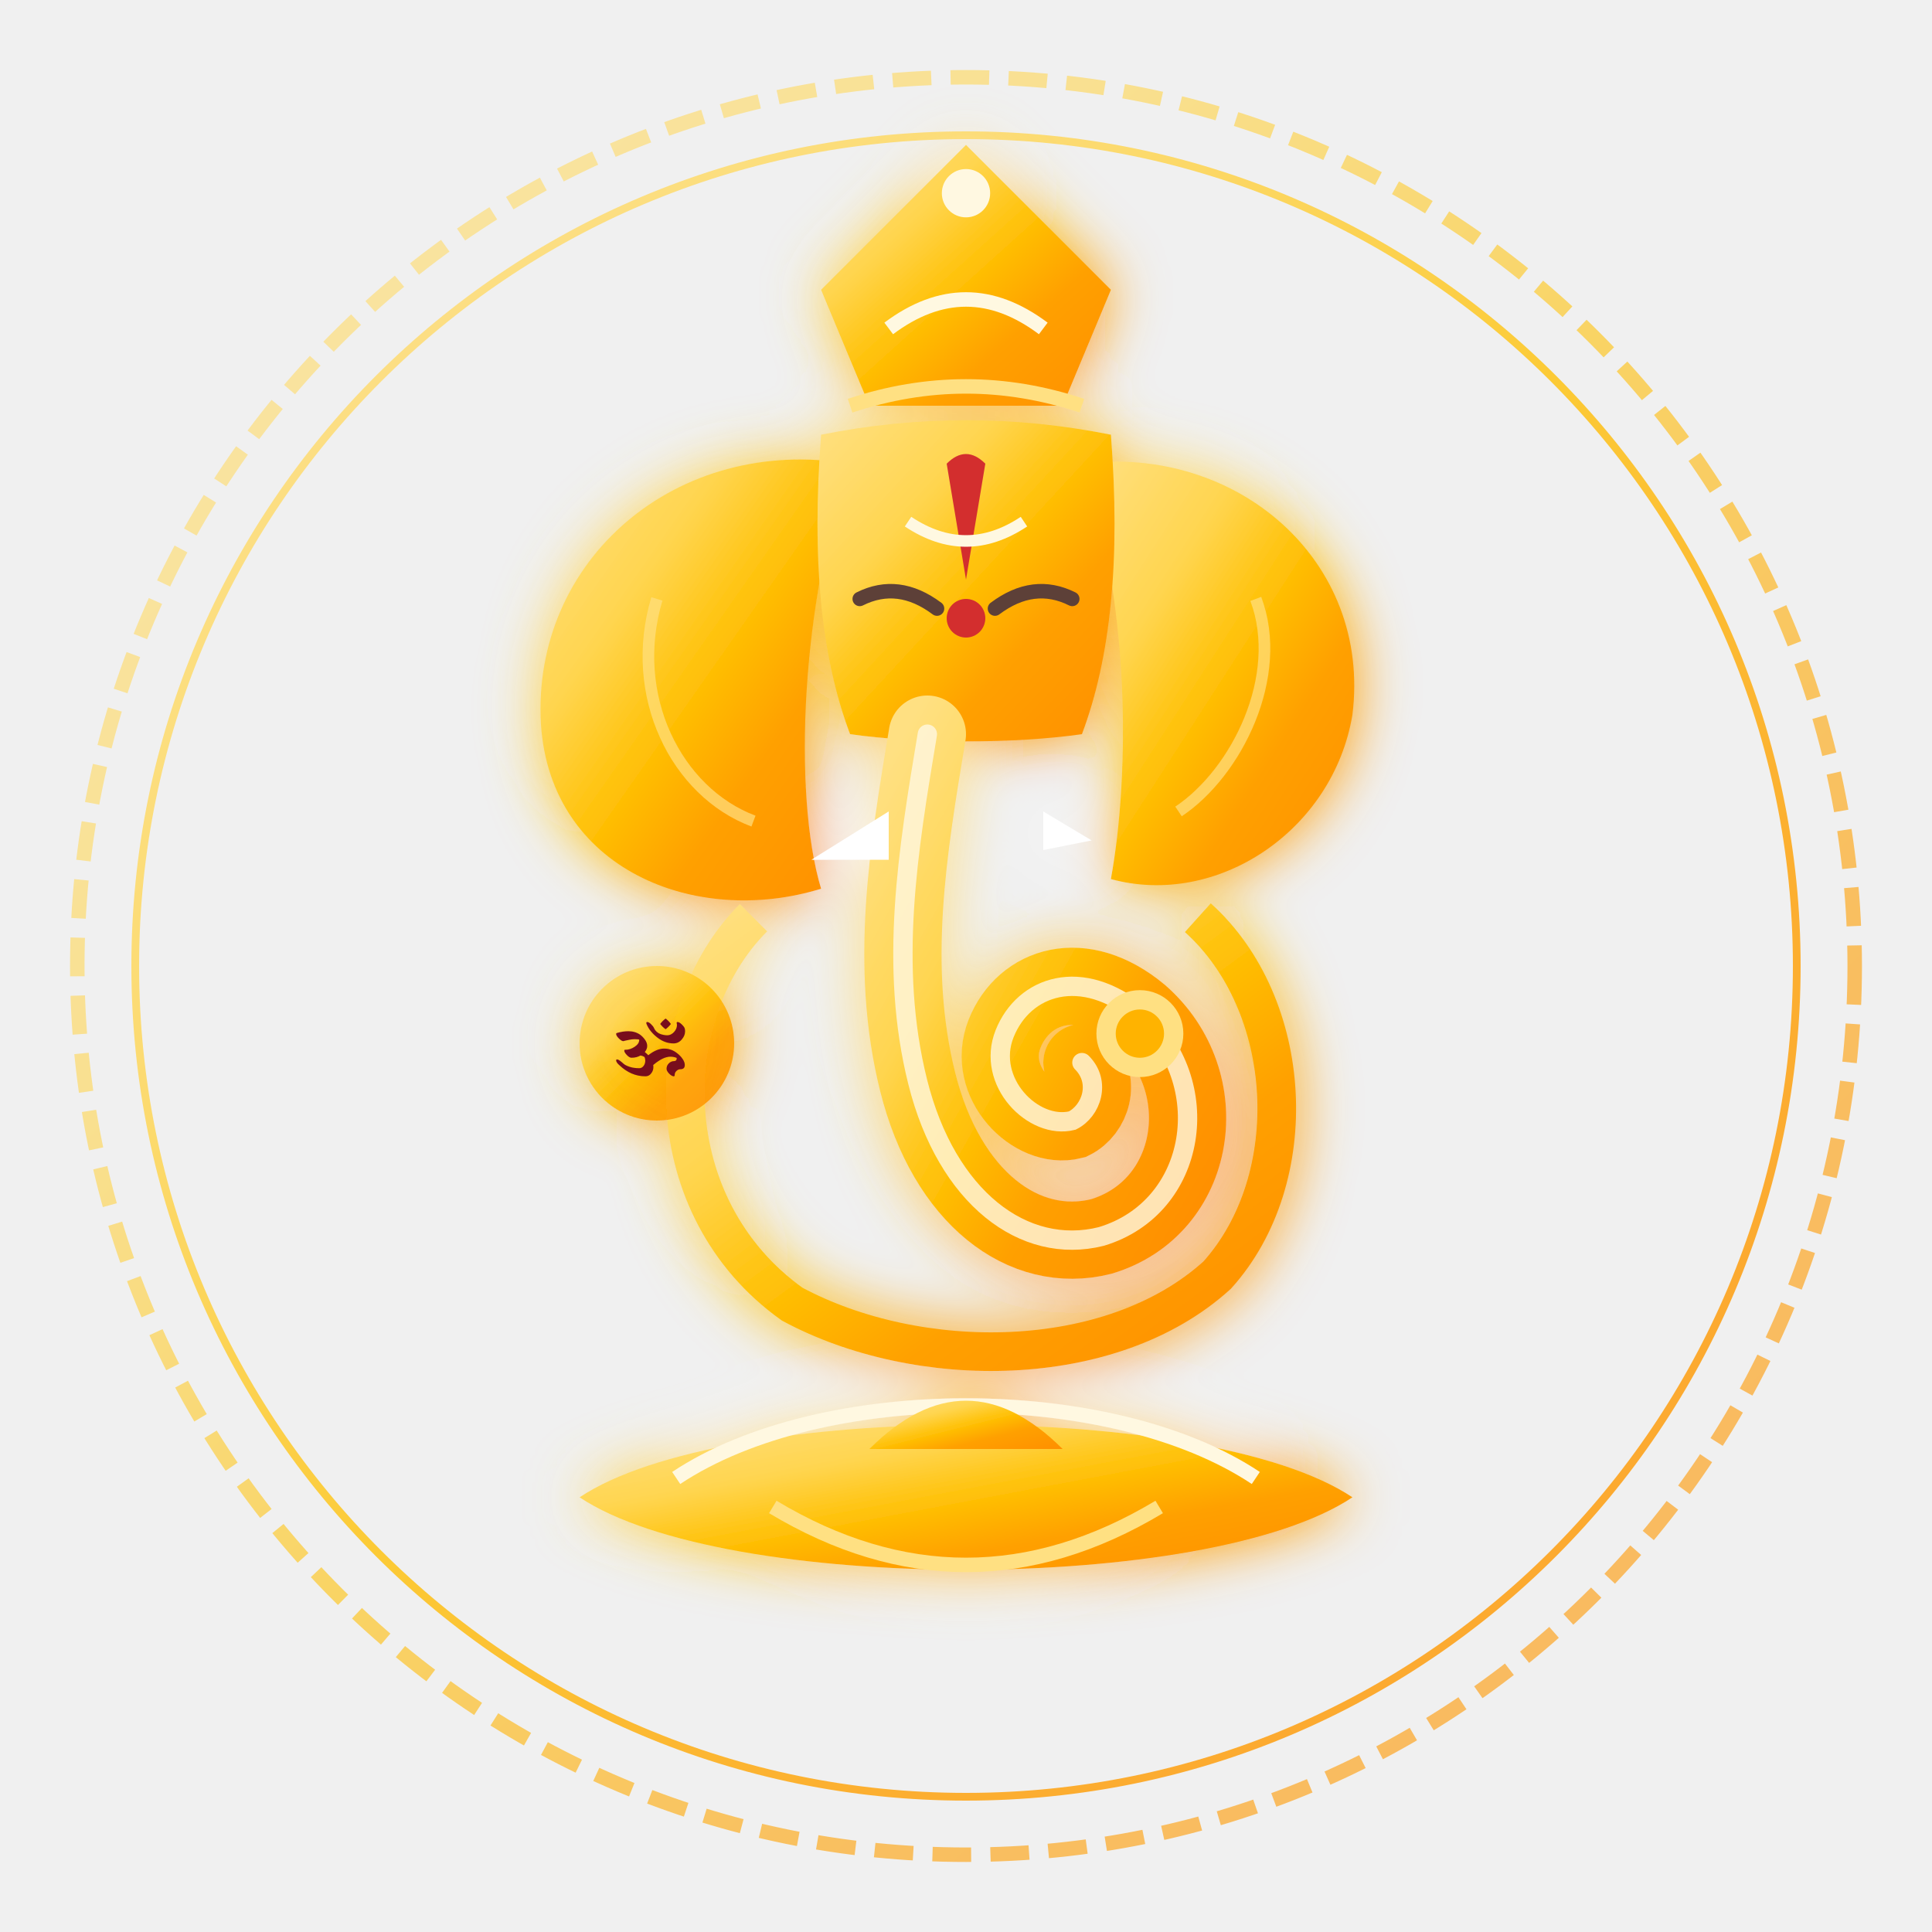
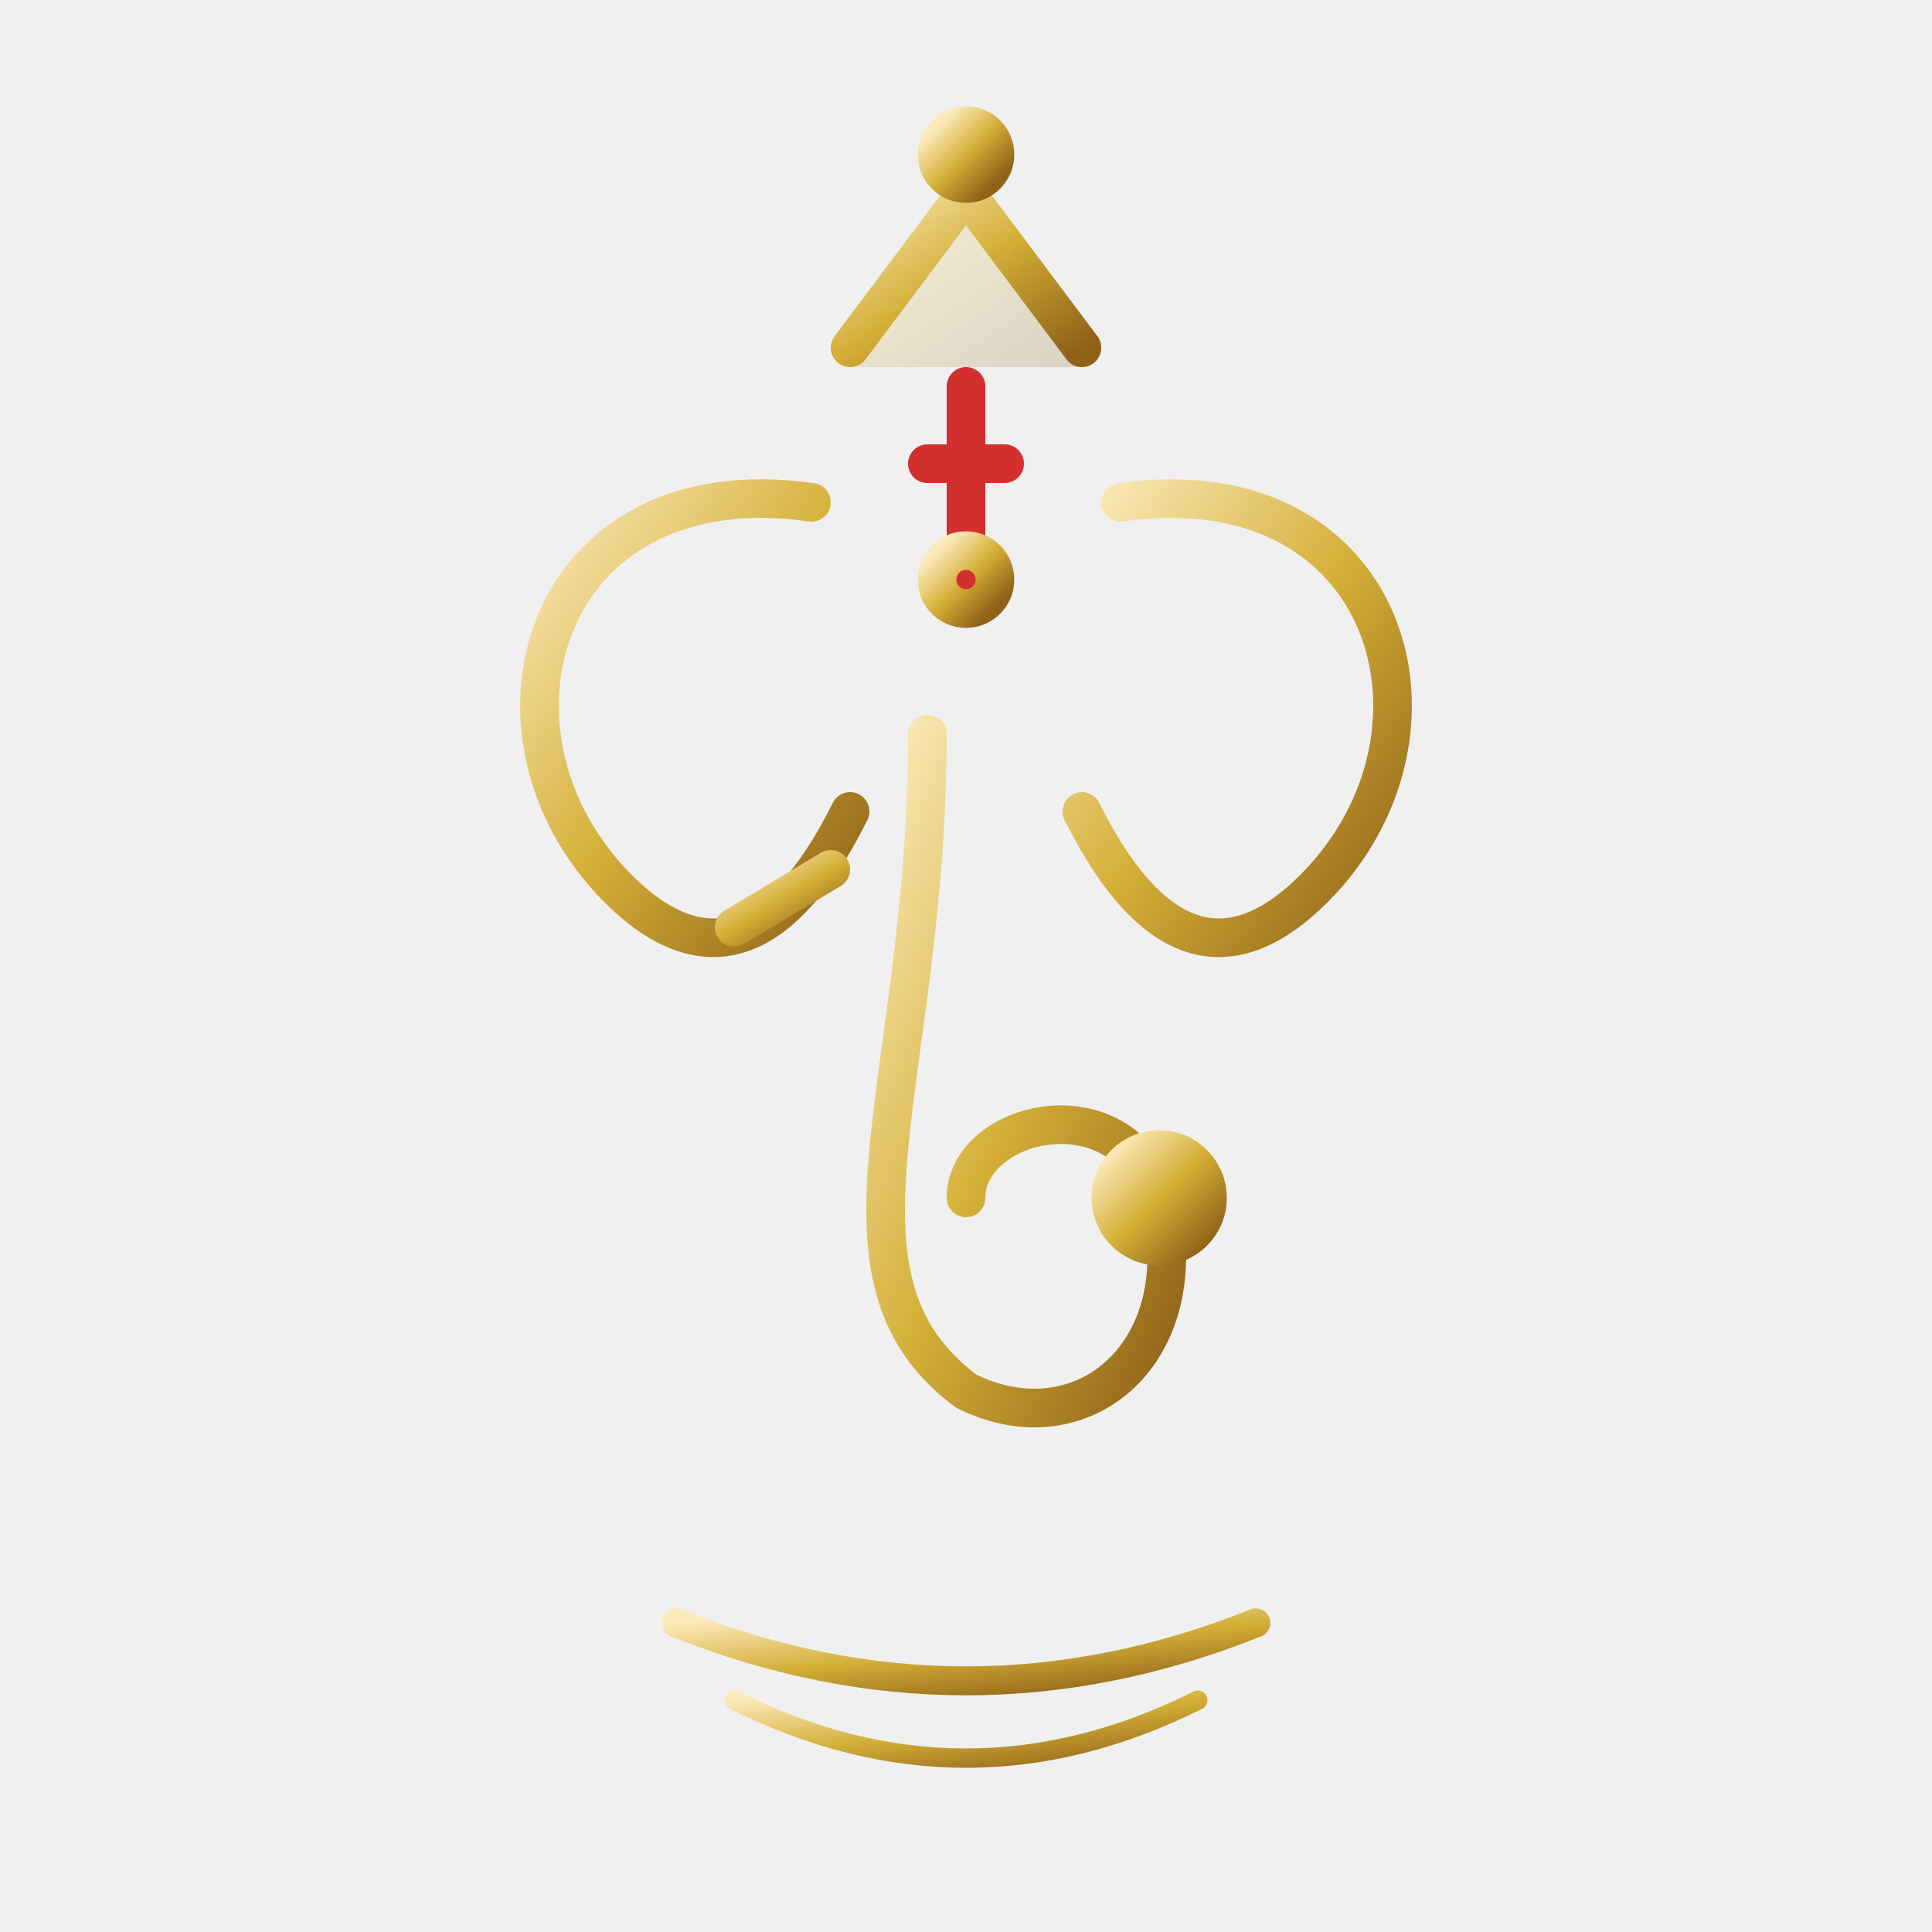
- <svg xmlns="http://www.w3.org/2000/svg" viewBox="0 0 200 200" width="100%" height="100%">
+ <svg xmlns="http://www.w3.org/2000/svg" viewBox="0 0 100 100" width="100%" height="100%">
  <defs>
-     <linearGradient id="goldGrad" x1="0%" y1="0%" x2="100%" y2="100%">
-       <stop offset="0%" stop-color="#FFE082" />
-       <stop offset="30%" stop-color="#FFD54F" />
-       <stop offset="50%" stop-color="#FFC107" />
-       <stop offset="70%" stop-color="#FFA000" />
-       <stop offset="100%" stop-color="#FF8F00" />
+     <linearGradient id="gold" x1="0%" y1="0%" x2="100%" y2="100%">
+       <stop offset="0%" stop-color="#FCEABB" />
+       <stop offset="50%" stop-color="#D4AF37" />
+       <stop offset="100%" stop-color="#8F6218" />
    </linearGradient>
-     <filter id="glow" x="-20%" y="-20%" width="140%" height="140%">
-       <feGaussianBlur stdDeviation="3" result="blur" />
-       <feComposite in="SourceGraphic" in2="blur" operator="over" />
-     </filter>
  </defs>
-   <circle cx="100" cy="100" r="92" fill="none" stroke="url(#goldGrad)" stroke-width="1.5" stroke-dasharray="4 2" opacity="0.6" />
-   <circle cx="100" cy="100" r="86" fill="none" stroke="url(#goldGrad)" stroke-width="0.8" opacity="0.8" />
-   <g fill="url(#goldGrad)" filter="url(#glow)">
-     <path d="M85 30 L100 15 L115 30 L110 42 L90 42 Z" />
-     <circle cx="100" cy="20" r="2.5" fill="#FFF8E1" />
-     <path d="M92 34 Q100 28 108 34" fill="none" stroke="#FFF8E1" stroke-width="1.5" />
-     <path d="M88 42 Q100 38 112 42" fill="none" stroke="#FFE082" stroke-width="1.5" />
-     <path d="M88 48 C70 45, 55 58, 56 75 C57 90, 72 96, 85 92 C82 82, 83 62, 88 48 Z" />
-     <path d="M68 62 C65 72, 70 82, 78 85" fill="none" stroke="#FFE082" stroke-width="1.2" opacity="0.7" />
-     <path d="M112 48 C128 46, 142 58, 140 74 C138 86, 126 94, 115 91 C117 80, 117 62, 112 48 Z" />
-     <path d="M130 62 C133 70, 128 80, 122 84" fill="none" stroke="#FFE082" stroke-width="1.2" opacity="0.7" />
-     <path d="M85 45 C95 43, 105 43, 115 45 C116 58, 115 68, 112 76 C105 77, 95 77, 88 76 C85 68, 84 58, 85 45 Z" />
-     <path d="M98 48 L100 60 L102 48 Q100 46 98 48 Z" fill="#D32F2F" />
-     <circle cx="100" cy="64" r="2" fill="#D32F2F" />
-     <path d="M94 54 Q100 58 106 54" fill="none" stroke="#FFF8E1" stroke-width="1.2" />
-     <path d="M89 62 Q93 60 97 63" fill="none" stroke="#5D4037" stroke-width="1.5" stroke-linecap="round" />
-     <path d="M103 63 Q107 60 111 62" fill="none" stroke="#5D4037" stroke-width="1.5" stroke-linecap="round" />
-     <path d="M96 76 C94 88, 92 100, 95 112 C98 124, 106 130, 114 128 C124 125, 126 112, 118 105 C112 100, 106 102, 104 107 C102 112, 107 117, 111 116 C113 115, 114 112, 112 110" fill="none" stroke="url(#goldGrad)" stroke-width="8" stroke-linecap="round" />
-     <path d="M96 76 C94 88, 92 100, 95 112 C98 124, 106 130, 114 128 C124 125, 126 112, 118 105 C112 100, 106 102, 104 107 C102 112, 107 117, 111 116 C113 115, 114 112, 112 110" fill="none" stroke="#FFF8E1" stroke-width="2" stroke-linecap="round" opacity="0.8" />
-     <circle cx="118" cy="107" r="4.5" fill="#FFE082" />
-     <circle cx="118" cy="107" r="2.5" fill="#FFB300" />
-     <path d="M92 84 L84 89 L92 89 Z" fill="#FFFFFF" />
-     <path d="M108 84 L113 87 L108 88 Z" fill="#FFFFFF" />
-     <path d="M78 95 C68 105, 68 125, 82 135 C95 142, 115 142, 126 132 C135 122, 134 104, 124 95" fill="none" stroke="url(#goldGrad)" stroke-width="4" />
-     <circle cx="68" cy="108" r="8" fill="url(#goldGrad)" opacity="0.9" />
-     <text x="68" y="111" font-size="8" font-family="serif" text-anchor="middle" fill="#78101C" font-weight="bold">ॐ</text>
-     <path d="M60 155 C75 145, 125 145, 140 155 C125 165, 75 165, 60 155 Z" fill="url(#goldGrad)" />
-     <path d="M70 153 C85 143, 115 143, 130 153" fill="none" stroke="#FFF8E1" stroke-width="1.5" />
-     <path d="M80 156 Q100 168 120 156" fill="none" stroke="#FFE082" stroke-width="1.5" />
-     <path d="M90 150 Q100 140 110 150" fill="url(#goldGrad)" />
+   <g fill="none" stroke="url(#gold)" stroke-width="2" stroke-linecap="round" stroke-linejoin="round">
+     <path d="M44 18 L50 10 L56 18 Z" fill="url(#gold)" opacity="0.2" />
+     <path d="M44 18 L50 10 L56 18" />
+     <circle cx="50" cy="8" r="1.5" fill="url(#gold)" />
+     <path d="M48 24 L52 24 M50 20 L50 28" stroke="#D32F2F" stroke-width="2" />
+     <circle cx="50" cy="30" r="1.5" fill="#D32F2F" />
+     <path d="M42 26 C28 24 24 38 32 46 C38 52 42 46 44 42" />
+     <path d="M58 26 C72 24 76 38 68 46 C62 52 58 46 56 42" />
+     <path d="M48 38 C48 56 42 66 50 72 C56 75 62 70 60 62 C58 56 50 58 50 62" />
+     <circle cx="60" cy="62" r="2.5" fill="url(#gold)" />
+     <path d="M43 45 L38 48" />
+     <path d="M35 84 Q50 90 65 84" stroke-width="1.5" />
+     <path d="M38 88 Q50 94 62 88" stroke-width="1" />
  </g>
</svg>
